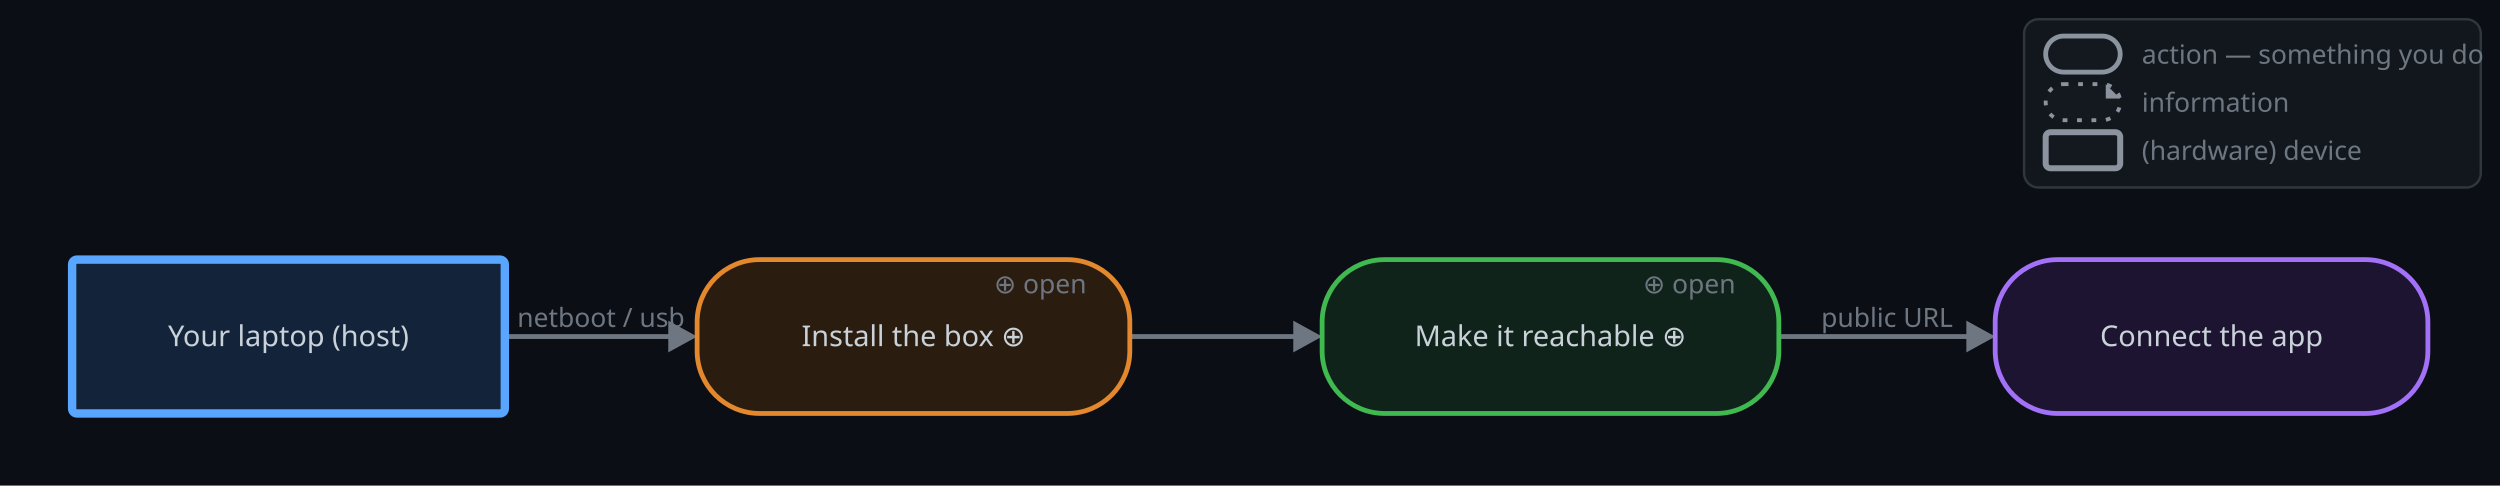
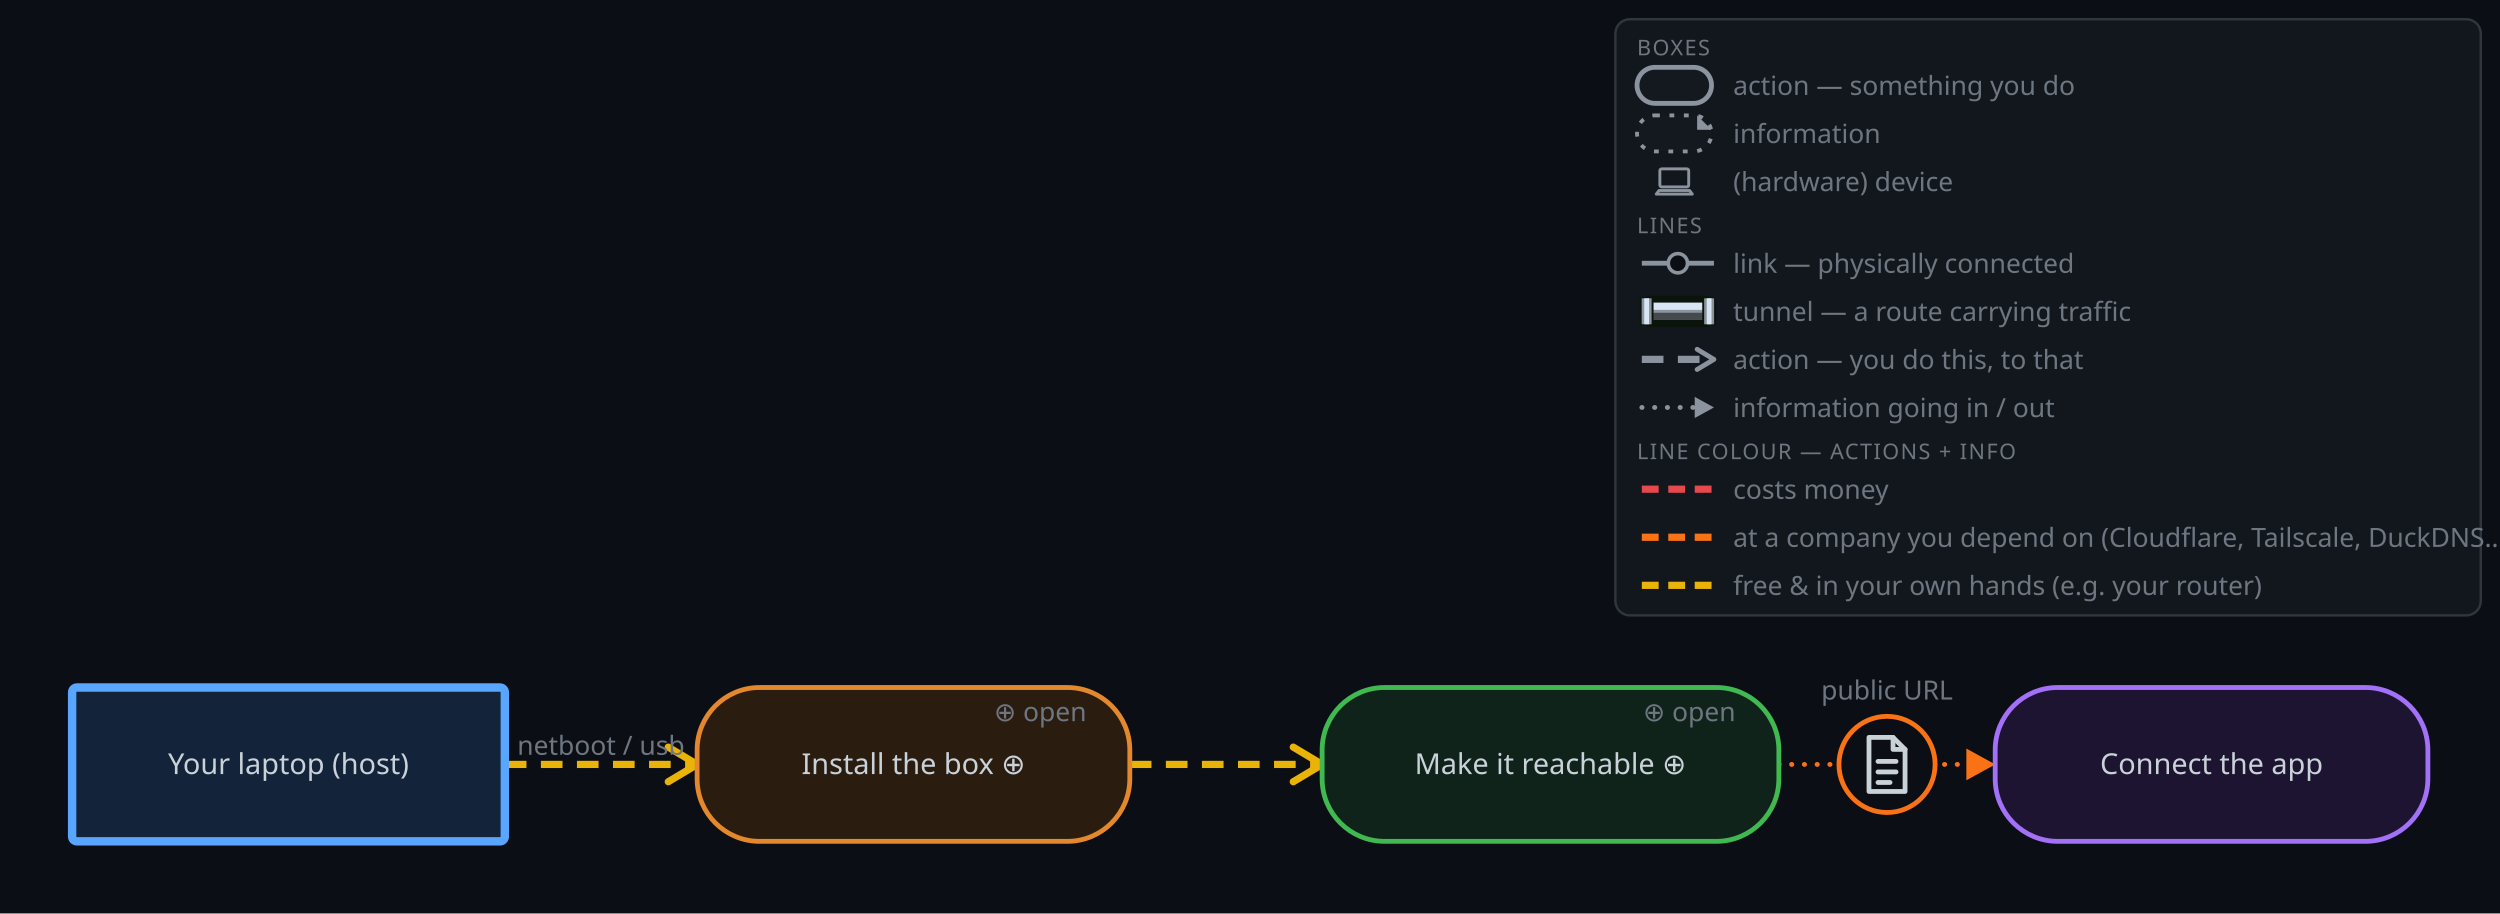
- <svg xmlns="http://www.w3.org/2000/svg" viewBox="30 92 1040 202" width="1040" height="202" font-family="ui-sans-serif, system-ui, sans-serif">
+ <svg xmlns="http://www.w3.org/2000/svg" viewBox="30 -86 1040 380" width="1040" height="380" font-family="ui-sans-serif, system-ui, sans-serif">
  <defs>
    <marker id="arrow" viewBox="0 0 10 10" refX="9" refY="5" markerWidth="7" markerHeight="7" orient="auto-start-reverse">
      <path d="M0,0 L10,5 L0,10 z" fill="#6e7681" />
    </marker>
-     <symbol id="ic-laptop" viewBox="0 0 24 24" fill="none" stroke="currentColor" stroke-width="1.6" stroke-linecap="round" stroke-linejoin="round">
+     <symbol id="ic-laptop" data-bbox="1.2 4.2 21.6 15.6" viewBox="0 0 24 24" fill="none" stroke="currentColor" stroke-width="1.6" stroke-linecap="round" stroke-linejoin="round">
      <rect x="4" y="5" width="16" height="10" rx="1" />
      <path d="M2 19h20l-1.5-2H3.5L2 19Z" />
    </symbol>
-     <symbol id="ic-server" viewBox="0 0 24 24" fill="none" stroke="currentColor" stroke-width="1.6" stroke-linecap="round" stroke-linejoin="round">
+     <symbol id="ic-server" data-bbox="4.2 2.2 15.6 19.6" viewBox="0 0 24 24" fill="none" stroke="currentColor" stroke-width="1.6" stroke-linecap="round" stroke-linejoin="round">
      <rect x="5" y="3" width="14" height="8" rx="1" />
      <rect x="5" y="13" width="14" height="8" rx="1" />
      <circle cx="8" cy="7" r=".9" fill="currentColor" stroke="none" />
      <circle cx="8" cy="17" r=".9" fill="currentColor" stroke="none" />
      <path d="M11 7h5M11 17h5" />
    </symbol>
-     <symbol id="ic-router" viewBox="0 0 24 24" fill="none" stroke="currentColor" stroke-width="1.6" stroke-linecap="round" stroke-linejoin="round">
+     <symbol id="ic-router" data-bbox="2.2 5.2 19.6 15.6" viewBox="0 0 24 24" fill="none" stroke="currentColor" stroke-width="1.6" stroke-linecap="round" stroke-linejoin="round">
      <rect x="3" y="13" width="18" height="7" rx="1" />
      <circle cx="7" cy="16.5" r=".9" fill="currentColor" stroke="none" />
      <path d="M11 16.5h6M9 13V9M15 13V9M9 9l-2-3M15 9l2-3" />
    </symbol>
-     <symbol id="ic-cloud" viewBox="0 0 24 24" fill="none" stroke="currentColor" stroke-width="1.6" stroke-linecap="round" stroke-linejoin="round">
+     <symbol id="ic-cloud" data-bbox="1.4 4.7 20.4 14.2" viewBox="0 0 24 24" fill="none" stroke="currentColor" stroke-width="1.6" stroke-linecap="round" stroke-linejoin="round">
      <path d="M7 18h10a4 4 0 0 0 .5-7.97A6 6 0 0 0 6 9.5 3.5 3.5 0 0 0 7 18Z" />
    </symbol>
-     <symbol id="ic-phone" viewBox="0 0 24 24" fill="none" stroke="currentColor" stroke-width="1.6" stroke-linecap="round" stroke-linejoin="round">
+     <symbol id="ic-phone" data-bbox="6.2 1.2 11.6 21.6" viewBox="0 0 24 24" fill="none" stroke="currentColor" stroke-width="1.6" stroke-linecap="round" stroke-linejoin="round">
      <rect x="7" y="2" width="10" height="20" rx="2" />
      <path d="M10 5h4" />
      <circle cx="12" cy="18.5" r=".9" fill="currentColor" stroke="none" />
    </symbol>
-     <symbol id="ic-usb" viewBox="0 0 24 24" fill="none" stroke="currentColor" stroke-width="1.6" stroke-linecap="round" stroke-linejoin="round">
+     <symbol id="ic-usb" data-bbox="8.2 2.6 7.6 19.2" viewBox="0 0 24 24" fill="none" stroke="currentColor" stroke-width="1.6" stroke-linecap="round" stroke-linejoin="round">
      <rect x="9" y="8" width="6" height="13" rx="1" />
      <path d="M10 8V4h4v4" />
      <path d="M12 11v4" />
      <circle cx="12" cy="4" r=".6" fill="currentColor" stroke="none" />
    </symbol>
-     <symbol id="ic-ethernet" viewBox="0 0 24 24" fill="none" stroke="currentColor" stroke-width="1.6" stroke-linecap="round" stroke-linejoin="round">
+     <symbol id="ic-ethernet" data-bbox="7.2 2.2 9.6 19.6" viewBox="0 0 24 24" fill="none" stroke="currentColor" stroke-width="1.6" stroke-linecap="round" stroke-linejoin="round">
      <path d="M8 3h8v5l-2 2v4h-4v-4L8 8V3Z" />
      <path d="M9 21v-7M15 21v-7" />
      <path d="M10 5v2M12 5v2M14 5v2" />
    </symbol>
-     <symbol id="ic-wifi" viewBox="0 0 24 24" fill="none" stroke="currentColor" stroke-width="1.6" stroke-linecap="round" stroke-linejoin="round">
+     <symbol id="ic-wifi" data-bbox="3.2 5.4 17.6 15.4" viewBox="0 0 24 24" fill="none" stroke="currentColor" stroke-width="1.6" stroke-linecap="round" stroke-linejoin="round">
      <path d="M4 9a13 13 0 0 1 16 0" />
      <path d="M7 12.5a8.5 8.5 0 0 1 10 0" />
      <path d="M10 16a4 4 0 0 1 4 0" />
      <circle cx="12" cy="19" r="1" fill="currentColor" stroke="none" />
    </symbol>
-     <symbol id="ic-safe" viewBox="0 0 24 24" fill="none" stroke="currentColor" stroke-width="1.6" stroke-linecap="round" stroke-linejoin="round">
+     <symbol id="ic-safe" data-bbox="2.2 3.2 19.6 17.6" viewBox="0 0 24 24" fill="none" stroke="currentColor" stroke-width="1.6" stroke-linecap="round" stroke-linejoin="round">
      <rect x="3" y="4" width="18" height="16" rx="1.5" />
      <circle cx="11" cy="12" r="4" />
      <path d="M11 12l2-2" />
      <path d="M18 9v6" />
    </symbol>
-     <symbol id="ic-relay" viewBox="0 0 24 24" fill="none" stroke="currentColor" stroke-width="1.6" stroke-linecap="round" stroke-linejoin="round">
+     <symbol id="ic-relay" data-bbox="2.3 3.6 20 13.2" viewBox="0 0 24 24" fill="none" stroke="currentColor" stroke-width="1.6" stroke-linecap="round" stroke-linejoin="round">
      <path d="M6 16h12a3.5 3.5 0 0 0 .3-6.98A5 5 0 0 0 8.5 8 3 3 0 0 0 6 16Z" />
      <path d="M9 12l2 2 4-4" />
    </symbol>
-     <symbol id="ic-tor" viewBox="0 0 24 24" fill="none" stroke="currentColor" stroke-width="1.6" stroke-linecap="round" stroke-linejoin="round">
+     <symbol id="ic-tor" data-bbox="6.2 2.2 11.6 16.6" viewBox="0 0 24 24" fill="none" stroke="currentColor" stroke-width="1.6" stroke-linecap="round" stroke-linejoin="round">
      <path d="M12 3c-3 3-5 6-5 10a5 5 0 0 0 10 0c0-4-2-7-5-10Z" />
      <path d="M12 9c-1.5 1.5-2 3-2 4a2 2 0 0 0 4 0c0-1-.5-2.5-2-4Z" />
    </symbol>
-     <symbol id="ic-onion" viewBox="0 0 24 24" fill="none" stroke="currentColor" stroke-width="1.6" stroke-linecap="round" stroke-linejoin="round">
+     <symbol id="ic-onion" data-bbox="4.7 1.2 14.6 20.6" viewBox="0 0 24 24" fill="none" stroke="currentColor" stroke-width="1.6" stroke-linecap="round" stroke-linejoin="round">
      <path d="M12 21c-4 0-6.5-2.8-6.5-6 0-4.2 3.5-6.5 6.5-11 3 4.5 6.5 6.8 6.5 11 0 3.2-2.5 6-6.5 6Z" />
      <path d="M9.3 13.5c-.2 2 .6 4 2.7 4.5M14.7 13.5c.2 2-.6 4-2.7 4.5" />
      <path d="M12 4.5l1.6-2.5M12 4.5l-1.6-2.5" />
    </symbol>
-     <symbol id="ic-gear" viewBox="0 0 24 24" fill="none" stroke="currentColor" stroke-width="1.6" stroke-linecap="round" stroke-linejoin="round">
+     <symbol id="ic-gear" data-bbox="1.2 1.2 21.6 21.6" viewBox="0 0 24 24" fill="none" stroke="currentColor" stroke-width="1.6" stroke-linecap="round" stroke-linejoin="round">
      <circle cx="12" cy="12" r="3.2" />
      <path d="M12 2v3M12 19v3M2 12h3M19 12h3M4.9 4.9l2.1 2.1M17 17l2.1 2.1M19.1 4.9L17 7M7 17l-2.1 2.1" />
    </symbol>
-     <symbol id="ic-block" viewBox="0 0 24 24" fill="none" stroke="#f85149" stroke-width="2.2" stroke-linecap="round">
+     <symbol id="ic-block" data-bbox="1.9 1.9 20.2 20.2" viewBox="0 0 24 24" fill="none" stroke="#f85149" stroke-width="2.2" stroke-linecap="round">
      <circle cx="12" cy="12" r="9" />
      <path d="M5.6 5.6l12.8 12.8" />
    </symbol>
-     <symbol id="ic-pipe" viewBox="0 0 24 24" fill="none" stroke="currentColor" stroke-width="1.6" stroke-linejoin="round">
+     <symbol id="ic-pipe" data-bbox="3.2 7.2 17.6 15.6" viewBox="0 0 24 24" fill="none" stroke="currentColor" stroke-width="1.6" stroke-linejoin="round">
      <rect x="4" y="8" width="16" height="5" rx="1" />
      <rect x="6.5" y="13" width="11" height="9" />
    </symbol>
-     <symbol id="ic-gate" viewBox="0 0 24 24" fill="none" stroke="currentColor" stroke-width="1.6" stroke-linecap="round" stroke-linejoin="round">
+     <symbol id="ic-gate" data-bbox="3.2 3.2 17.6 17.6" viewBox="0 0 24 24" fill="none" stroke="currentColor" stroke-width="1.6" stroke-linecap="round" stroke-linejoin="round">
      <rect x="4" y="4" width="16" height="16" rx="1" />
      <path d="M14 4v16" />
      <path d="M14 4l5 3v10l-5 3" />
      <circle cx="16.5" cy="12" r=".9" fill="currentColor" stroke="none" />
    </symbol>
-     <symbol id="ic-warn" viewBox="0 0 24 24" fill="none" stroke="#d6a015" stroke-width="2" stroke-linecap="round" stroke-linejoin="round">
+     <symbol id="ic-warn" data-bbox="2 2 20 18" viewBox="0 0 24 24" fill="none" stroke="#d6a015" stroke-width="2" stroke-linecap="round" stroke-linejoin="round">
      <path d="M12 3l9 16H3L12 3Z" />
      <path d="M12 9v5" />
      <circle cx="12" cy="17" r="1" fill="#d6a015" stroke="none" />
    </symbol>
-     <symbol id="ic-tag" viewBox="0 0 24 24" fill="none" stroke="currentColor" stroke-width="1.6" stroke-linecap="round" stroke-linejoin="round">
+     <symbol id="ic-doc" data-bbox="5.2 2.2 13.6 19.6" viewBox="0 0 24 24" fill="none" stroke="currentColor" stroke-width="1.6" stroke-linecap="round" stroke-linejoin="round">
+       <path d="M6 3h8l4 4v14H6V3Z" />
+       <path d="M14 3v4h4" />
+       <path d="M9 11h6M9 14.5h6M9 18h4" />
+     </symbol>
+     <symbol id="ic-port" data-bbox="2.1 3.1 19.8 17.8" viewBox="0 0 24 24" fill="none" stroke="currentColor" stroke-width="1.8" stroke-linecap="round" stroke-linejoin="round">
+       <rect x="3" y="4" width="18" height="16" rx="2.5" />
+       <path d="M7.5 16.5V10h2V8h5v2h2v6.5Z" />
+       <path d="M10 13.5v1.5M12 13.5v1.5M14 13.5v1.5" />
+     </symbol>
+     <symbol id="ic-barrier" data-bbox="2 2.9 19.8 18.6" viewBox="0 0 24 24" stroke="none">
+       <path d="M4 20V10.5a2 2 0 0 1 2-2h0a2 2 0 0 1 2 2V20Z" fill="#c9d1d9" />
+       <rect x="2" y="19" width="8" height="2.5" rx=".8" fill="#c9d1d9" />
+       <path d="M5.2 10.4L20.2 2.9L21.8 6.1L6.8 13.6Z" fill="#a3c55a" />
+       <path d="M10.6 9.4l1.6-.8.6 2-1.6.8ZM14.4 7.5l1.6-.8.6 2-1.6.8ZM18.2 5.6l1.6-.8.6 2-1.6.8Z" fill="#0b0e14" />
+       <circle cx="6.6" cy="11.9" r="1.1" fill="#0b0e14" />
+     </symbol>
+     <symbol id="ic-hammer" data-bbox="2.7 2.3 19.6 18.2" viewBox="0 0 24 24" fill="none" stroke="currentColor" stroke-width="1.8" stroke-linecap="round" stroke-linejoin="round">
+       <path d="M10.2 6.8l3.6-3.6 4.6 4.6-3.6 3.6Z" />
+       <path d="M12.2 8.8L3.6 17.4" />
+       <path d="M15.4 14.6h4.2M17.5 14.6v5" />
+       <path d="M12.8 19.6h8.6" />
+     </symbol>
+     <symbol id="ic-tag" data-bbox="2.2 3.2 19.6 18.6" viewBox="0 0 24 24" fill="none" stroke="currentColor" stroke-width="1.6" stroke-linecap="round" stroke-linejoin="round">
      <path d="M3 4h8l10 10-7 7L4 11V4Z" />
      <circle cx="7.5" cy="7.5" r="1.4" fill="currentColor" stroke="none" />
    </symbol>
-     <symbol id="ic-cart" viewBox="0 0 24 24" fill="none" stroke="currentColor" stroke-width="1.6" stroke-linecap="round" stroke-linejoin="round">
+     <symbol id="ic-cart" data-bbox="2.2 3.2 17.6 17.9" viewBox="0 0 24 24" fill="none" stroke="currentColor" stroke-width="1.6" stroke-linecap="round" stroke-linejoin="round">
      <path d="M3 4h2l2.2 10.5h10l1.8-7.5H6" />
      <circle cx="9.5" cy="19" r="1.3" />
      <circle cx="16.5" cy="19" r="1.3" />
    </symbol>
-     <symbol id="ic-tornode" viewBox="0 0 24 24" fill="none" stroke="currentColor" stroke-width="1.6" stroke-linecap="round" stroke-linejoin="round">
+     <symbol id="ic-tornode" data-bbox="2.2 2.2 19.6 19.6" viewBox="0 0 24 24" fill="none" stroke="currentColor" stroke-width="1.6" stroke-linecap="round" stroke-linejoin="round">
      <circle cx="12" cy="12" r="4" />
      <path d="M12 3v3M12 18v3M3 12h3M18 12h3M5.6 5.6l2.1 2.1M16.3 16.3l2.1 2.1M18.4 5.6l-2.1 2.1M7.7 16.3l-2.1 2.1" />
    </symbol>
  </defs>
-   <rect x="30" y="92" width="1040" height="202" fill="#0b0e14" />
-   <path d="M 240.0 232.0 L 310.4 232.0" fill="none" stroke="#6e7681" stroke-width="2" />
-   <polygon points="320.0,232.0 308.0,238.6 308.0,225.4" fill="#6e7681" />
+   <rect x="30" y="-86" width="1040" height="380" fill="#0b0e14" />
+   <path d="M 240.0 232.0 L 318.2 232.0" fill="none" stroke="#eab308" stroke-width="3" stroke-dasharray="9 6" />
+   <polyline points="308.0,239.2 320.0,232.0 308.0,224.8" fill="none" stroke="#eab308" stroke-width="3" stroke-linecap="round" stroke-linejoin="round" />
  <text x="280.0" y="228.0" text-anchor="middle" font-size="11" fill="#6e7681">netboot / usb</text>
-   <path d="M 500.0 232.0 L 570.4 232.0" fill="none" stroke="#6e7681" stroke-width="2" />
-   <polygon points="580.0,232.0 568.0,238.6 568.0,225.4" fill="#6e7681" />
-   <path d="M 770.0 232.0 L 850.4 232.0" fill="none" stroke="#6e7681" stroke-width="2" />
-   <polygon points="860.0,232.0 848.0,238.6 848.0,225.4" fill="#6e7681" />
-   <text x="815.0" y="228.0" text-anchor="middle" font-size="11" fill="#6e7681">public URL</text>
+   <path d="M 500.0 232.0 L 578.2 232.0" fill="none" stroke="#eab308" stroke-width="3" stroke-dasharray="9 6" />
+   <polyline points="568.0,239.2 580.0,232.0 568.0,224.8" fill="none" stroke="#eab308" stroke-width="3" stroke-linecap="round" stroke-linejoin="round" />
+   <path d="M 770.0 232.0 L 850.4 232.0" fill="none" stroke="#f97316" stroke-width="2" stroke-dasharray="0.1 5.2" stroke-linecap="round" />
+   <polygon points="860.0,232.0 848.0,238.6 848.0,225.4" fill="#f97316" />
+   <circle cx="815.0" cy="232.0" r="20" fill="#0b0e14" stroke="#f97316" stroke-width="2" />
+   <use href="#ic-doc" x="800.0" y="217.0" width="30" height="30" style="color:#c9d1d9" />
+   <text x="815.0" y="205.0" text-anchor="middle" font-size="11" paint-order="stroke" stroke="#0b0e14" stroke-width="3" stroke-linejoin="round" fill="#6e7681">public URL</text>
  <rect x="60" y="200" width="180" height="64" rx="2" ry="2" fill="#13233a" stroke="#58a6ff" stroke-width="3.5" />
  <text x="150.0" y="236.0" text-anchor="middle" font-size="12" fill="#c9d1d9">Your laptop (host)</text>
  <rect x="320" y="200" width="180" height="64" rx="26" ry="26" fill="#2a1d10" stroke="#e3882d" stroke-width="2" />
  <text x="410.0" y="236.0" text-anchor="middle" font-size="12" fill="#c9d1d9">Install the box ⊕</text>
  <text x="482" y="214" text-anchor="end" font-size="11" fill="#6e7681">⊕ open</text>
  <rect x="580" y="200" width="190" height="64" rx="26" ry="26" fill="#10231a" stroke="#3fb950" stroke-width="2" />
  <text x="675.0" y="236.0" text-anchor="middle" font-size="12" fill="#c9d1d9">Make it reachable ⊕</text>
  <text x="752" y="214" text-anchor="end" font-size="11" fill="#6e7681">⊕ open</text>
  <rect x="860" y="200" width="180" height="64" rx="26" ry="26" fill="#1c1430" stroke="#a371f7" stroke-width="2" />
  <text x="950.0" y="236.0" text-anchor="middle" font-size="12" fill="#c9d1d9">Connect the app</text>
  <g>
-     <rect x="872" y="100" width="190" height="70" rx="6" fill="#14181f" fill-opacity="0.88" stroke="#30363d" />
-     <rect x="881" y="107" width="31" height="15" rx="7.5" fill="#14181f" stroke="#8b949e" stroke-width="2" />
-     <text x="921" y="118.5" font-size="11" fill="#6e7681">action — something you do</text>
-     <rect x="881" y="127" width="31" height="15" rx="7.5" fill="#14181f" stroke="#8b949e" stroke-width="1.6" stroke-dasharray="2 4" />
-     <path d="M 906 127 L 906 133 L 912 133 Z" fill="#8b949e" />
-     <text x="921" y="138.5" font-size="11" fill="#6e7681">information</text>
-     <rect x="881" y="147" width="31" height="15" rx="2" fill="#14181f" stroke="#8b949e" stroke-width="2.5" />
-     <text x="921" y="158.5" font-size="11" fill="#6e7681">(hardware) device</text>
+     <rect x="702" y="-78" width="360" height="248" rx="6" fill="#14181f" fill-opacity="0.88" stroke="#30363d" />
+     <text x="711" y="-63" font-size="9" letter-spacing="0.6" fill="#6e7681">BOXES</text>
+     <rect x="711" y="-58" width="31" height="15" rx="7.5" fill="#14181f" stroke="#8b949e" stroke-width="2" />
+     <text x="751" y="-46.5" font-size="11" fill="#6e7681">action — something you do</text>
+     <rect x="711" y="-38" width="31" height="15" rx="7.5" fill="#14181f" stroke="#8b949e" stroke-width="1.6" stroke-dasharray="2 4" />
+     <path d="M 736 -38 L 736 -32 L 742 -32 Z" fill="#8b949e" />
+     <text x="751" y="-26.5" font-size="11" fill="#6e7681">information</text>
+     <use href="#ic-laptop" x="717.5" y="-19.5" width="18" height="18" style="color:#8b949e" />
+     <text x="751" y="-6.5" font-size="11" fill="#6e7681">(hardware) device</text>
+     <text x="711" y="11" font-size="9" letter-spacing="0.6" fill="#6e7681">LINES</text>
+     <line x1="713" y1="23.5" x2="743" y2="23.5" stroke="#8b949e" stroke-width="2" />
+     <circle cx="728" cy="23.5" r="4" fill="#0b0e14" stroke="#8b949e" stroke-width="1.5" />
+     <text x="751" y="27.5" font-size="11" fill="#6e7681">link — physically connected</text>
+     <path d="M 715.0 43.5 L 741.0 43.5" fill="none" stroke="#0a140a" stroke-width="13" stroke-linejoin="round" />
+     <path d="M 715.0 43.5 L 741.0 43.5" fill="none" stroke="#8b949e" stroke-width="7" stroke-linejoin="round" />
+     <line x1="715.0" y1="41.4" x2="741.0" y2="41.4" stroke="#d7e5f5" stroke-width="3" />
+     <line x1="715.0" y1="45.6" x2="741.0" y2="45.6" stroke="#464a4f" stroke-width="3" />
+     <line x1="715.0" y1="49.5" x2="715.0" y2="37.5" stroke="#0a140a" stroke-width="5.74" />
+     <line x1="715.0" y1="48.9" x2="715.0" y2="38.1" stroke="#8b949e" stroke-width="4.13" />
+     <line x1="715.0" y1="48.9" x2="715.0" y2="38.1" stroke="#d7e5f5" stroke-width="2" />
+     <line x1="741.0" y1="37.5" x2="741.0" y2="49.5" stroke="#0a140a" stroke-width="5.74" />
+     <line x1="741.0" y1="38.1" x2="741.0" y2="48.9" stroke="#8b949e" stroke-width="4.13" />
+     <line x1="741.0" y1="38.1" x2="741.0" y2="48.9" stroke="#d7e5f5" stroke-width="2" />
+     <text x="751" y="47.5" font-size="11" fill="#6e7681">tunnel — a route carrying traffic</text>
+     <line x1="713" y1="63.5" x2="742" y2="63.5" stroke="#8b949e" stroke-width="3" stroke-dasharray="9 6" />
+     <polyline points="736.0,67.7 743.0,63.5 736.0,59.3" fill="none" stroke="#8b949e" stroke-width="2" stroke-linecap="round" stroke-linejoin="round" />
+     <text x="751" y="67.5" font-size="11" fill="#6e7681">action — you do this, to that</text>
+     <line x1="713" y1="83.5" x2="735" y2="83.5" stroke="#8b949e" stroke-width="2" stroke-dasharray="0.1 5.2" stroke-linecap="round" />
+     <polygon points="743.0,83.5 735.0,87.9 735.0,79.1" fill="#8b949e" />
+     <text x="751" y="87.5" font-size="11" fill="#6e7681">information going in / out</text>
+     <text x="711" y="105" font-size="9" letter-spacing="0.6" fill="#6e7681">LINE COLOUR — ACTIONS + INFO</text>
+     <line x1="713" y1="117.5" x2="743" y2="117.5" stroke="#e5484d" stroke-width="3" stroke-dasharray="7 4" />
+     <text x="751" y="121.5" font-size="11" fill="#6e7681">costs money</text>
+     <line x1="713" y1="137.5" x2="743" y2="137.5" stroke="#f97316" stroke-width="3" stroke-dasharray="7 4" />
+     <text x="751" y="141.5" font-size="11" fill="#6e7681">at a company you depend on (Cloudflare, Tailscale, DuckDNS…)</text>
+     <line x1="713" y1="157.5" x2="743" y2="157.5" stroke="#eab308" stroke-width="3" stroke-dasharray="7 4" />
+     <text x="751" y="161.5" font-size="11" fill="#6e7681">free &amp; in your own hands (e.g. your router)</text>
  </g>
</svg>
